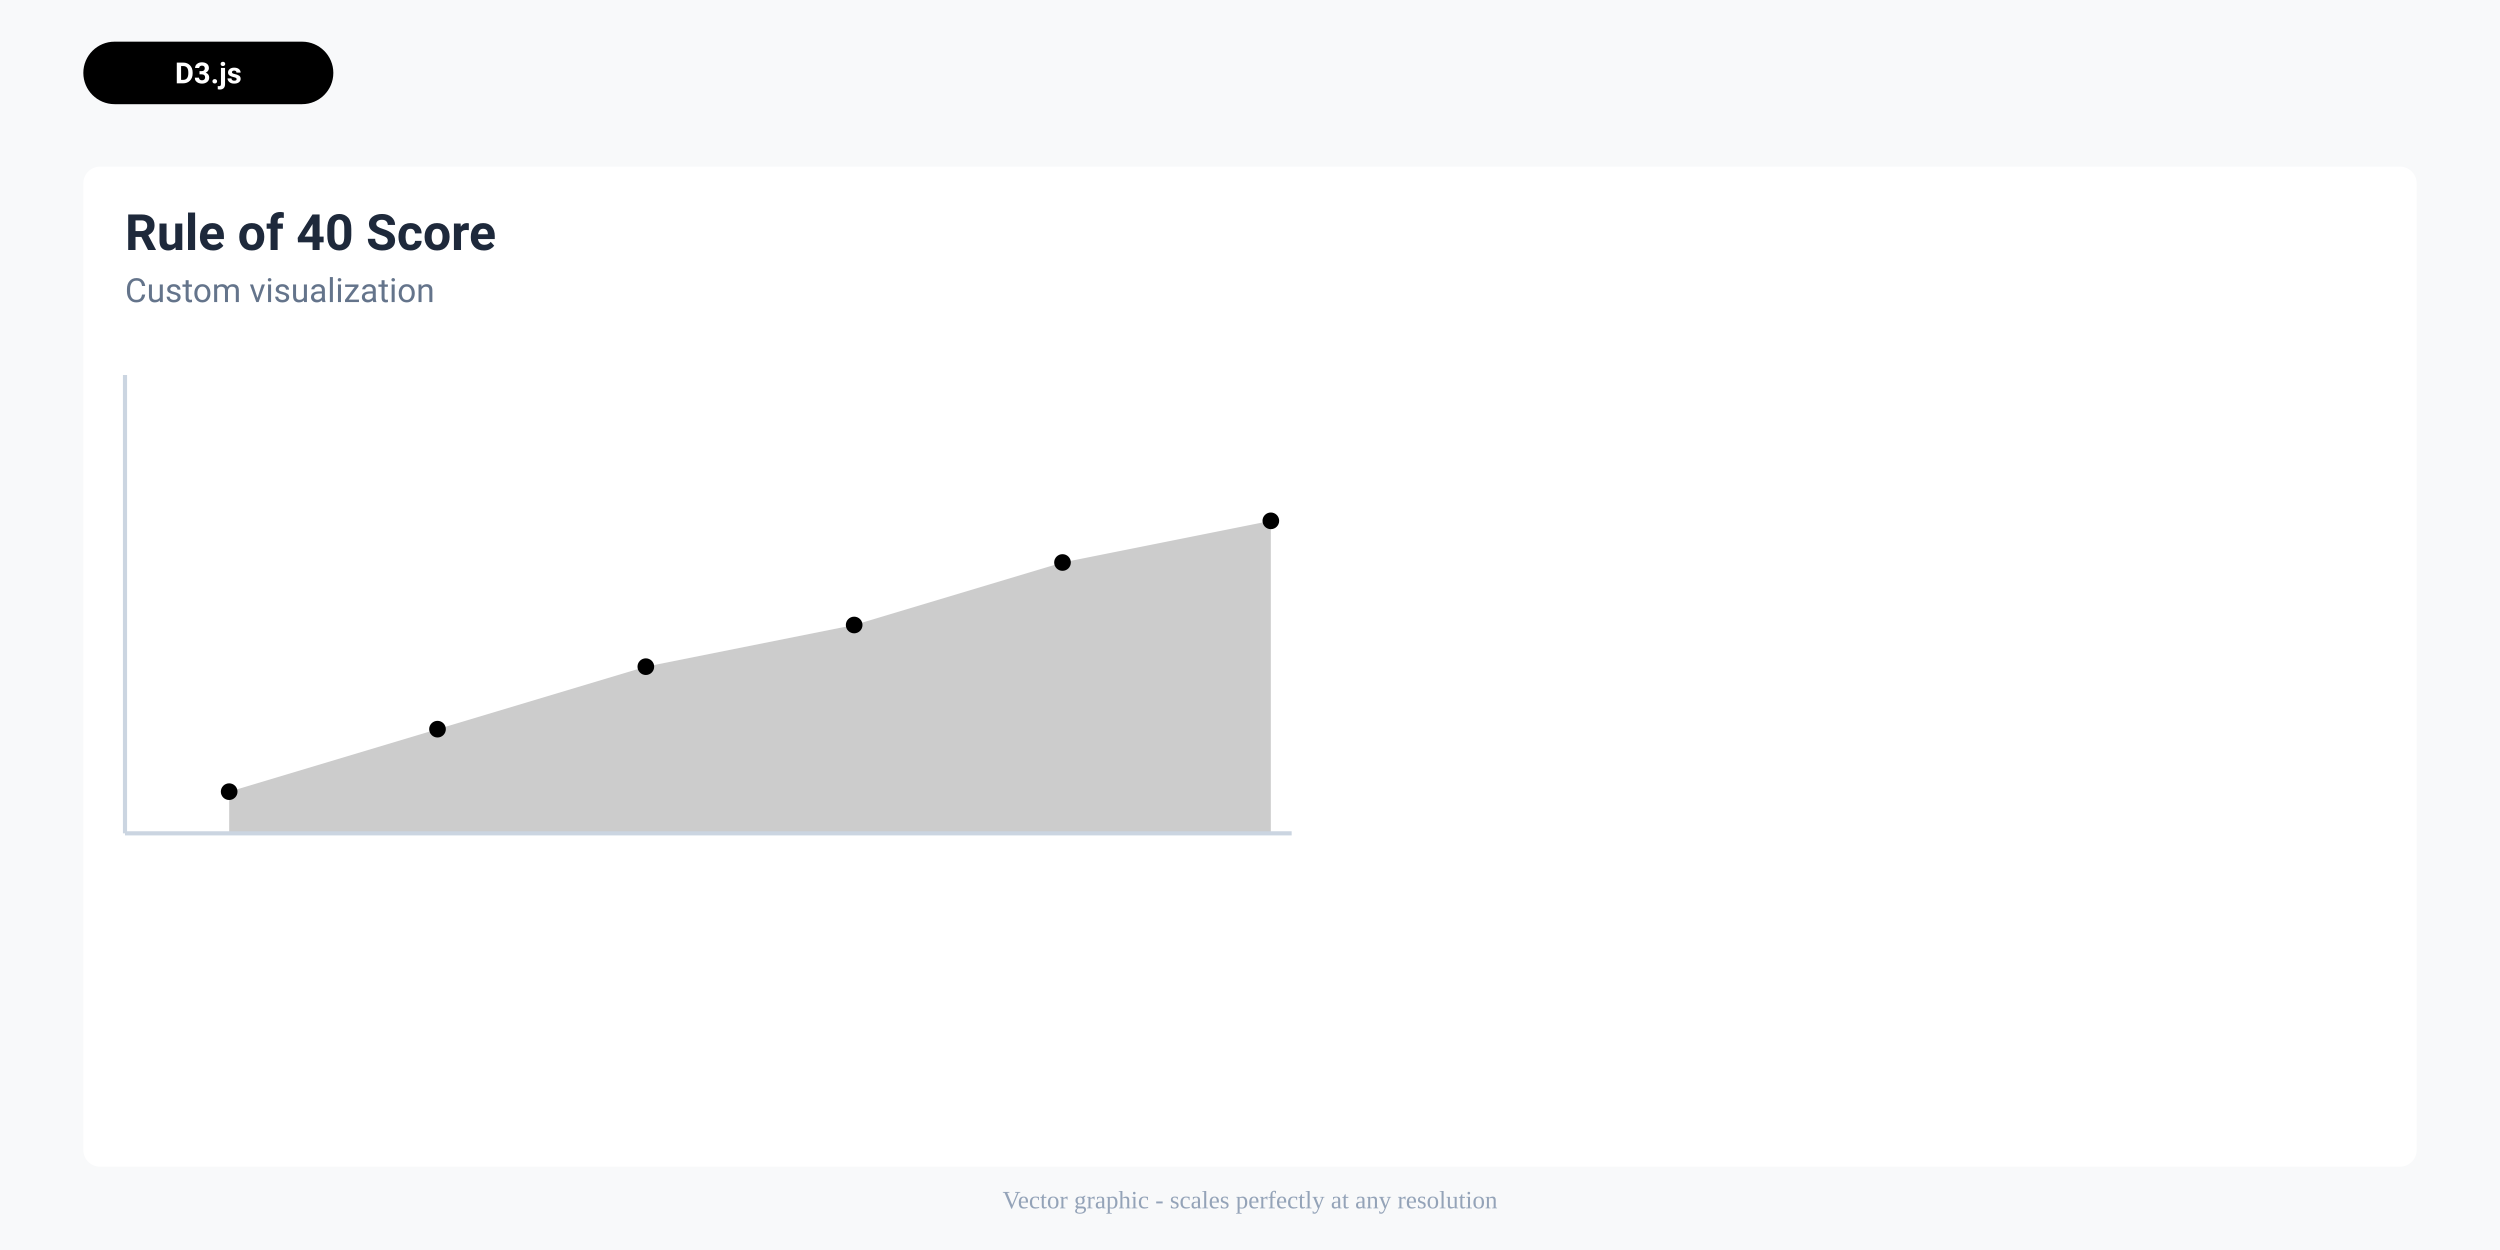
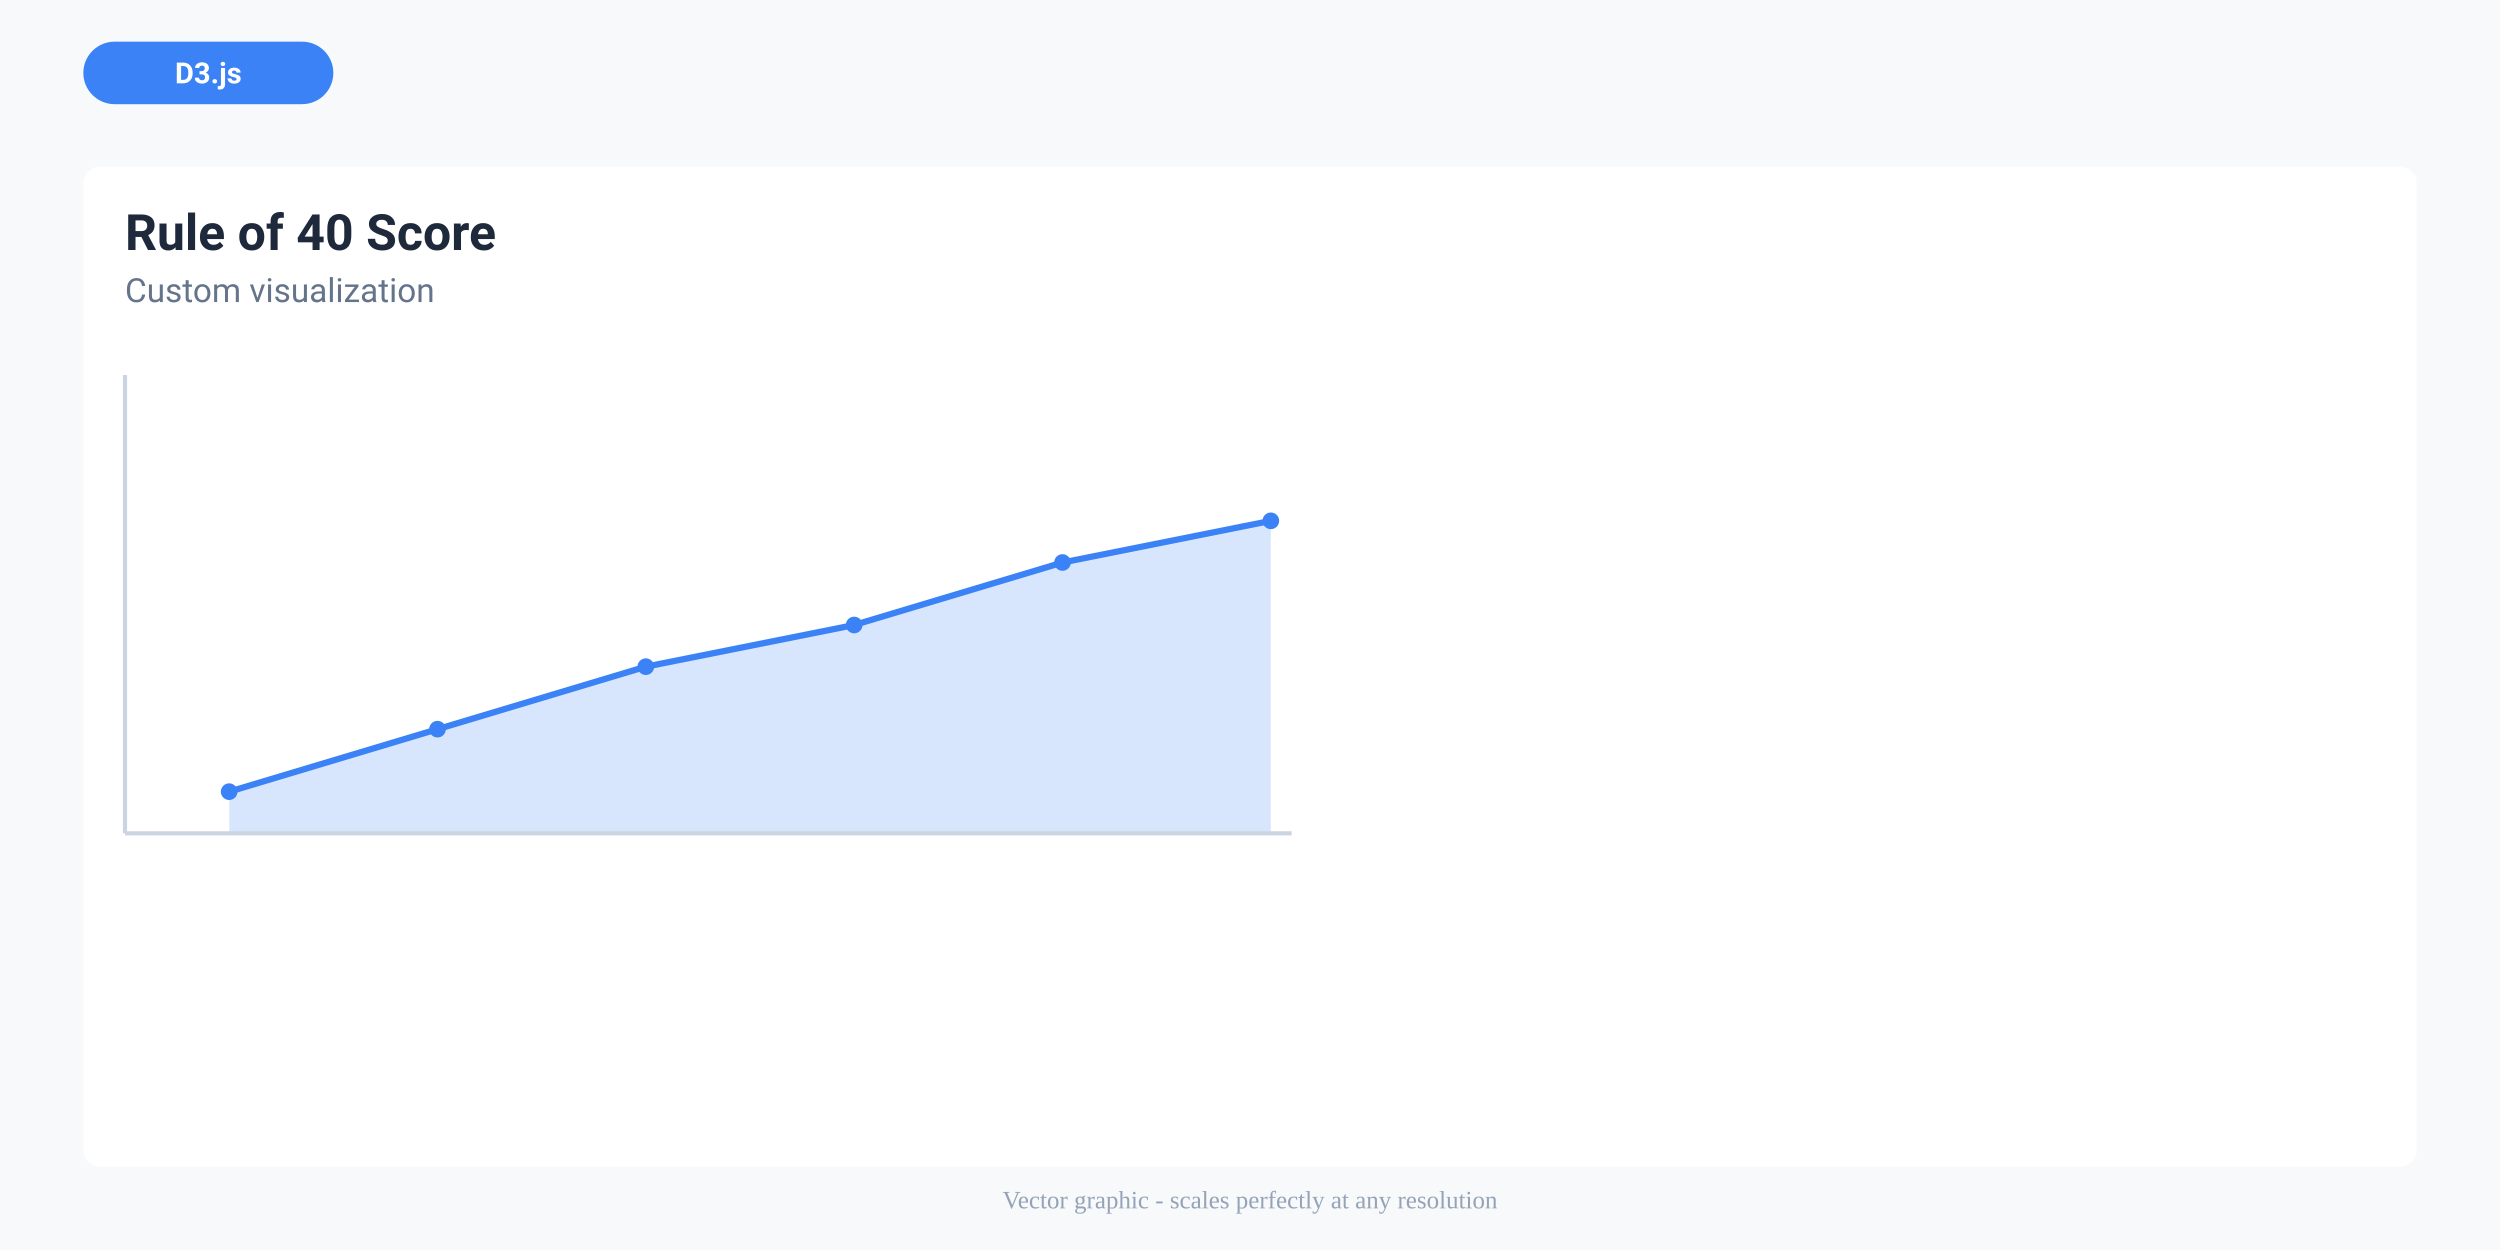
<svg xmlns="http://www.w3.org/2000/svg" width="1200" height="600">
  <defs>
    <style>
      .title { font-family: -apple-system, BlinkMacSystemFont, 'Segoe UI', Roboto, sans-serif; font-size: 24px; font-weight: 600; }
      .subtitle { font-family: -apple-system, BlinkMacSystemFont, 'Segoe UI', Roboto, sans-serif; font-size: 16px; }
      .library-badge { font-family: -apple-system, BlinkMacSystemFont, 'Segoe UI', Roboto, sans-serif; font-size: 14px; font-weight: 600; }
    </style>
  </defs>
  <rect width="1200" height="600" fill="#f8f9fa" />
  <rect x="40" y="80" width="1120" height="480" fill="white" rx="8" />
-   <rect x="40" y="20" width="120" height="30" fill="undefined" rx="15" />
+   <rect x="40" y="20" width="120" height="30" fill="#3b82f6" rx="15" />
  <text x="100" y="40" text-anchor="middle" fill="white" class="library-badge">D3.js</text>
  <text x="60" y="120" fill="#1e293b" class="title">Rule of 40 Score</text>
  <text x="60" y="145" fill="#64748b" class="subtitle">Custom visualization</text>
  <g transform="translate(60, 100)">
-     <path d="M 50 280 L 150 250 L 250 220 L 350 200 L 450 170 L 550 150 L 550 300 L 50 300 Z" fill="undefined" opacity="0.2" />
-     <path d="M 50 280 L 150 250 L 250 220 L 350 200 L 450 170 L 550 150" fill="none" stroke="undefined" stroke-width="3" />
-     <circle cx="50" cy="280" r="4" fill="undefined" />
-     <circle cx="150" cy="250" r="4" fill="undefined" />
-     <circle cx="250" cy="220" r="4" fill="undefined" />
-     <circle cx="350" cy="200" r="4" fill="undefined" />
-     <circle cx="450" cy="170" r="4" fill="undefined" />
-     <circle cx="550" cy="150" r="4" fill="undefined" />
+     <path d="M 50 280 L 150 250 L 250 220 L 350 200 L 450 170 L 550 150 L 550 300 L 50 300 Z" fill="#3b82f6" opacity="0.2" />
+     <path d="M 50 280 L 150 250 L 250 220 L 350 200 L 450 170 L 550 150" fill="none" stroke="#3b82f6" stroke-width="3" />
+     <circle cx="50" cy="280" r="4" fill="#3b82f6" />
+     <circle cx="150" cy="250" r="4" fill="#3b82f6" />
+     <circle cx="250" cy="220" r="4" fill="#3b82f6" />
+     <circle cx="350" cy="200" r="4" fill="#3b82f6" />
+     <circle cx="450" cy="170" r="4" fill="#3b82f6" />
+     <circle cx="550" cy="150" r="4" fill="#3b82f6" />
  </g>
  <line x1="60" y1="400" x2="620" y2="400" stroke="#cbd5e1" stroke-width="2" />
  <line x1="60" y1="180" x2="60" y2="400" stroke="#cbd5e1" stroke-width="2" />
  <text x="600" y="580" text-anchor="middle" fill="#94a3b8" font-size="12">
    Vector graphic - scales perfectly at any resolution
  </text>
</svg>
